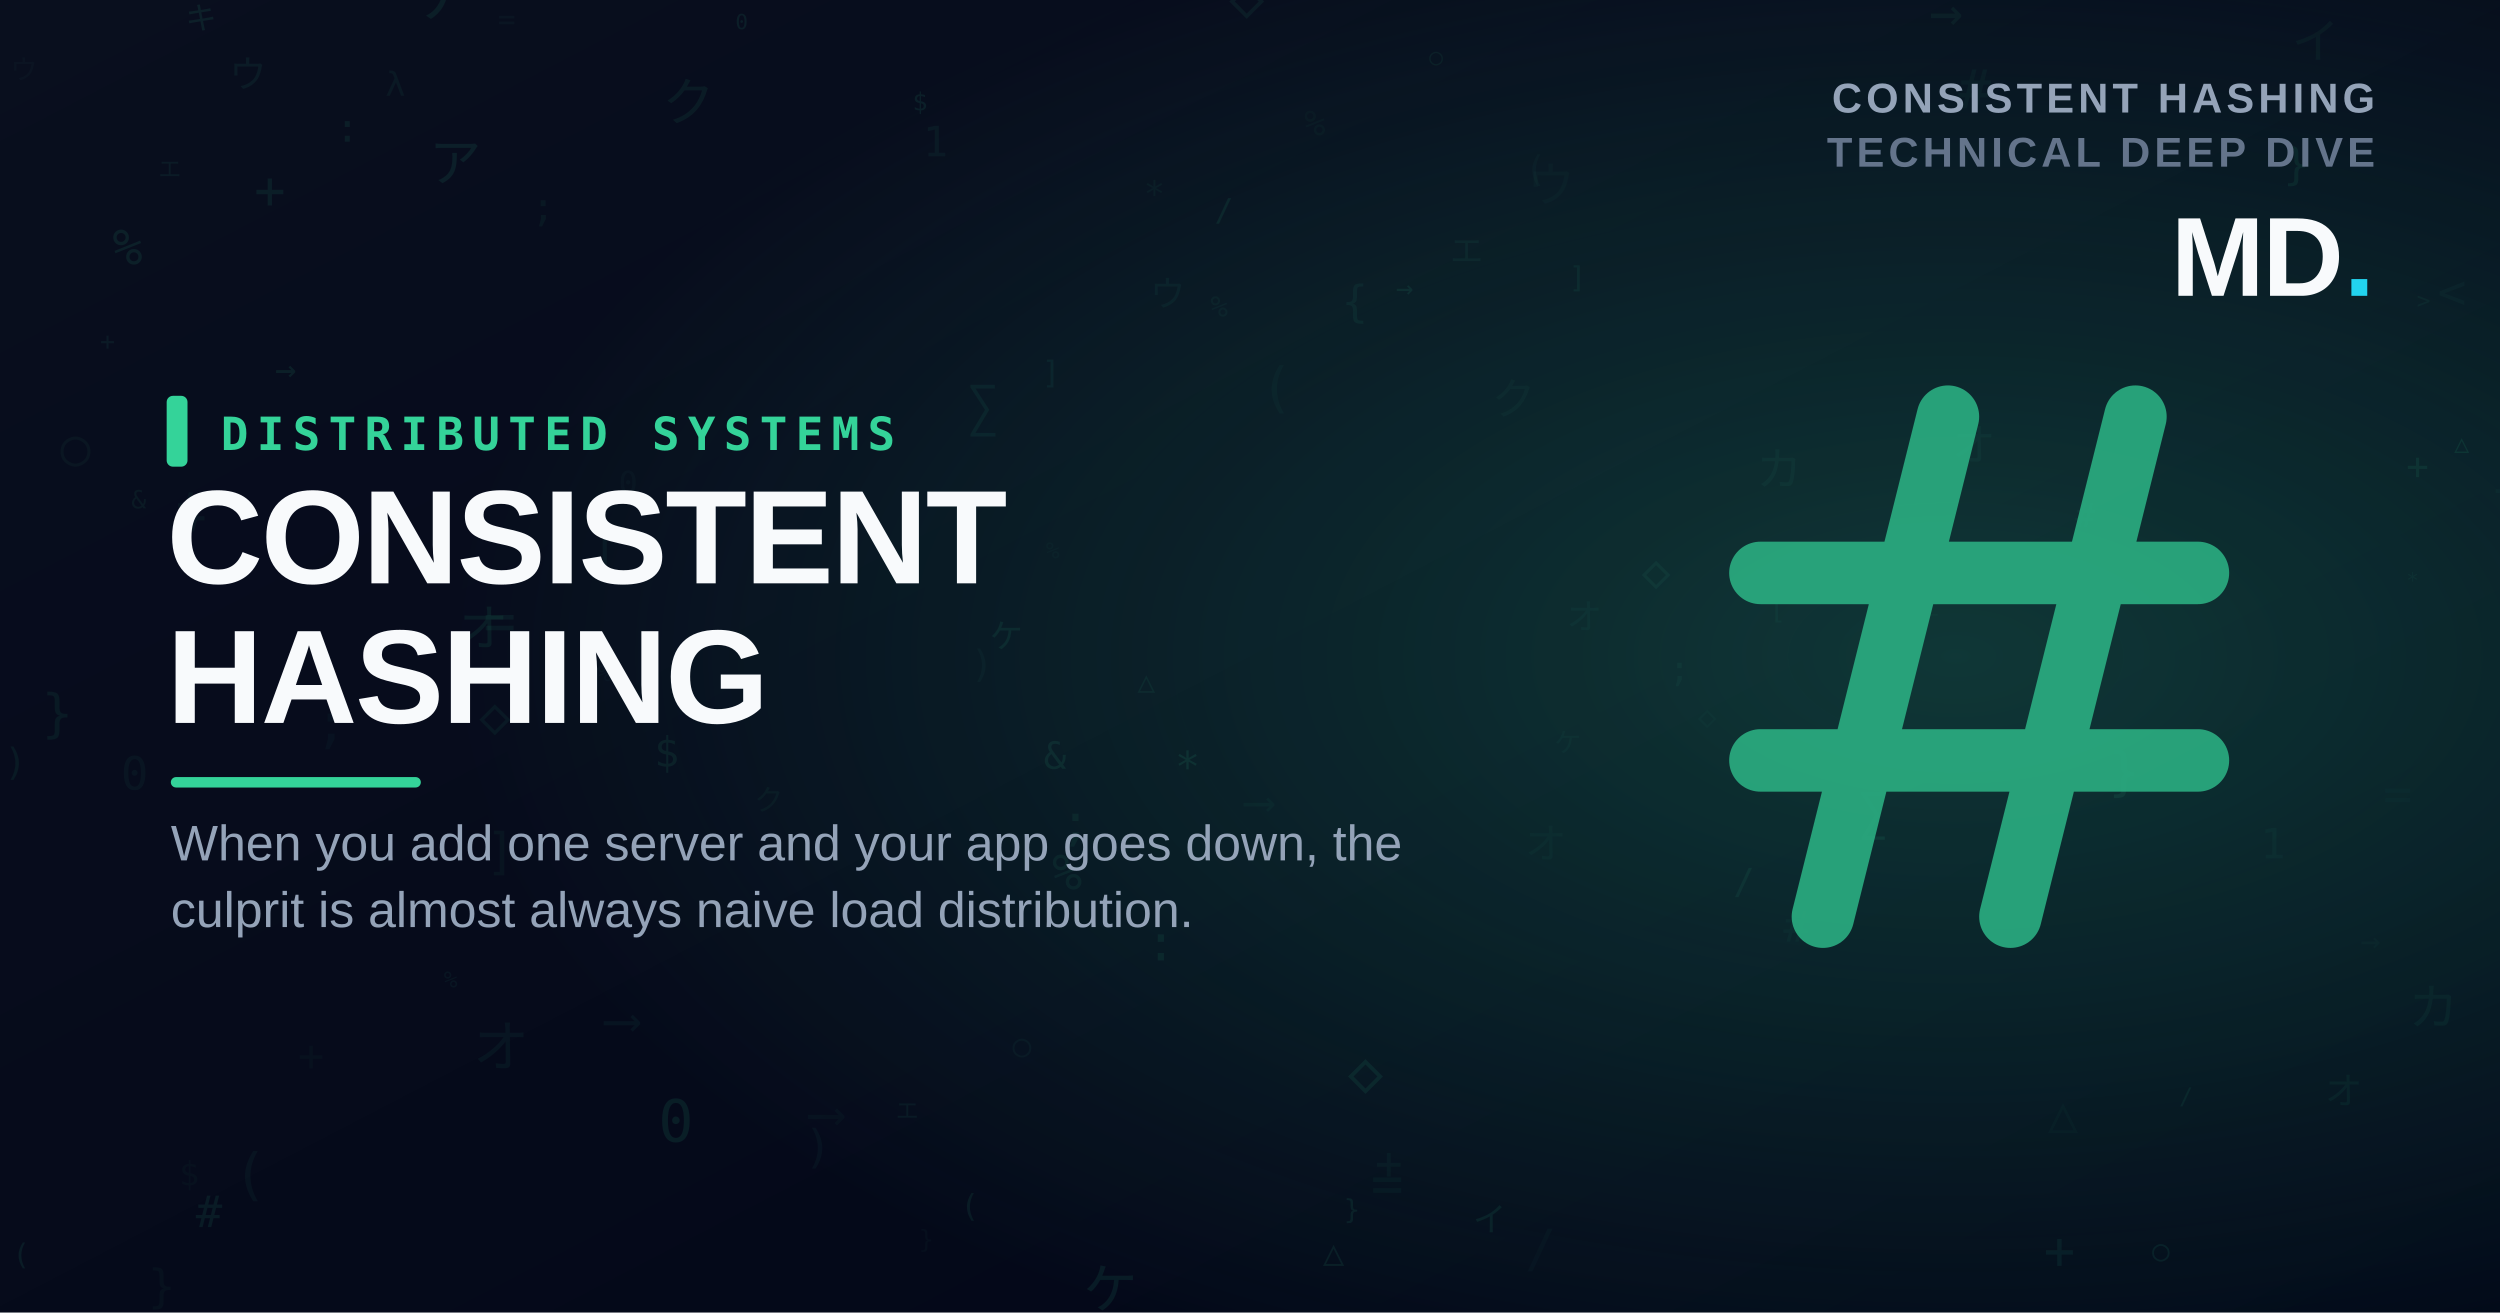
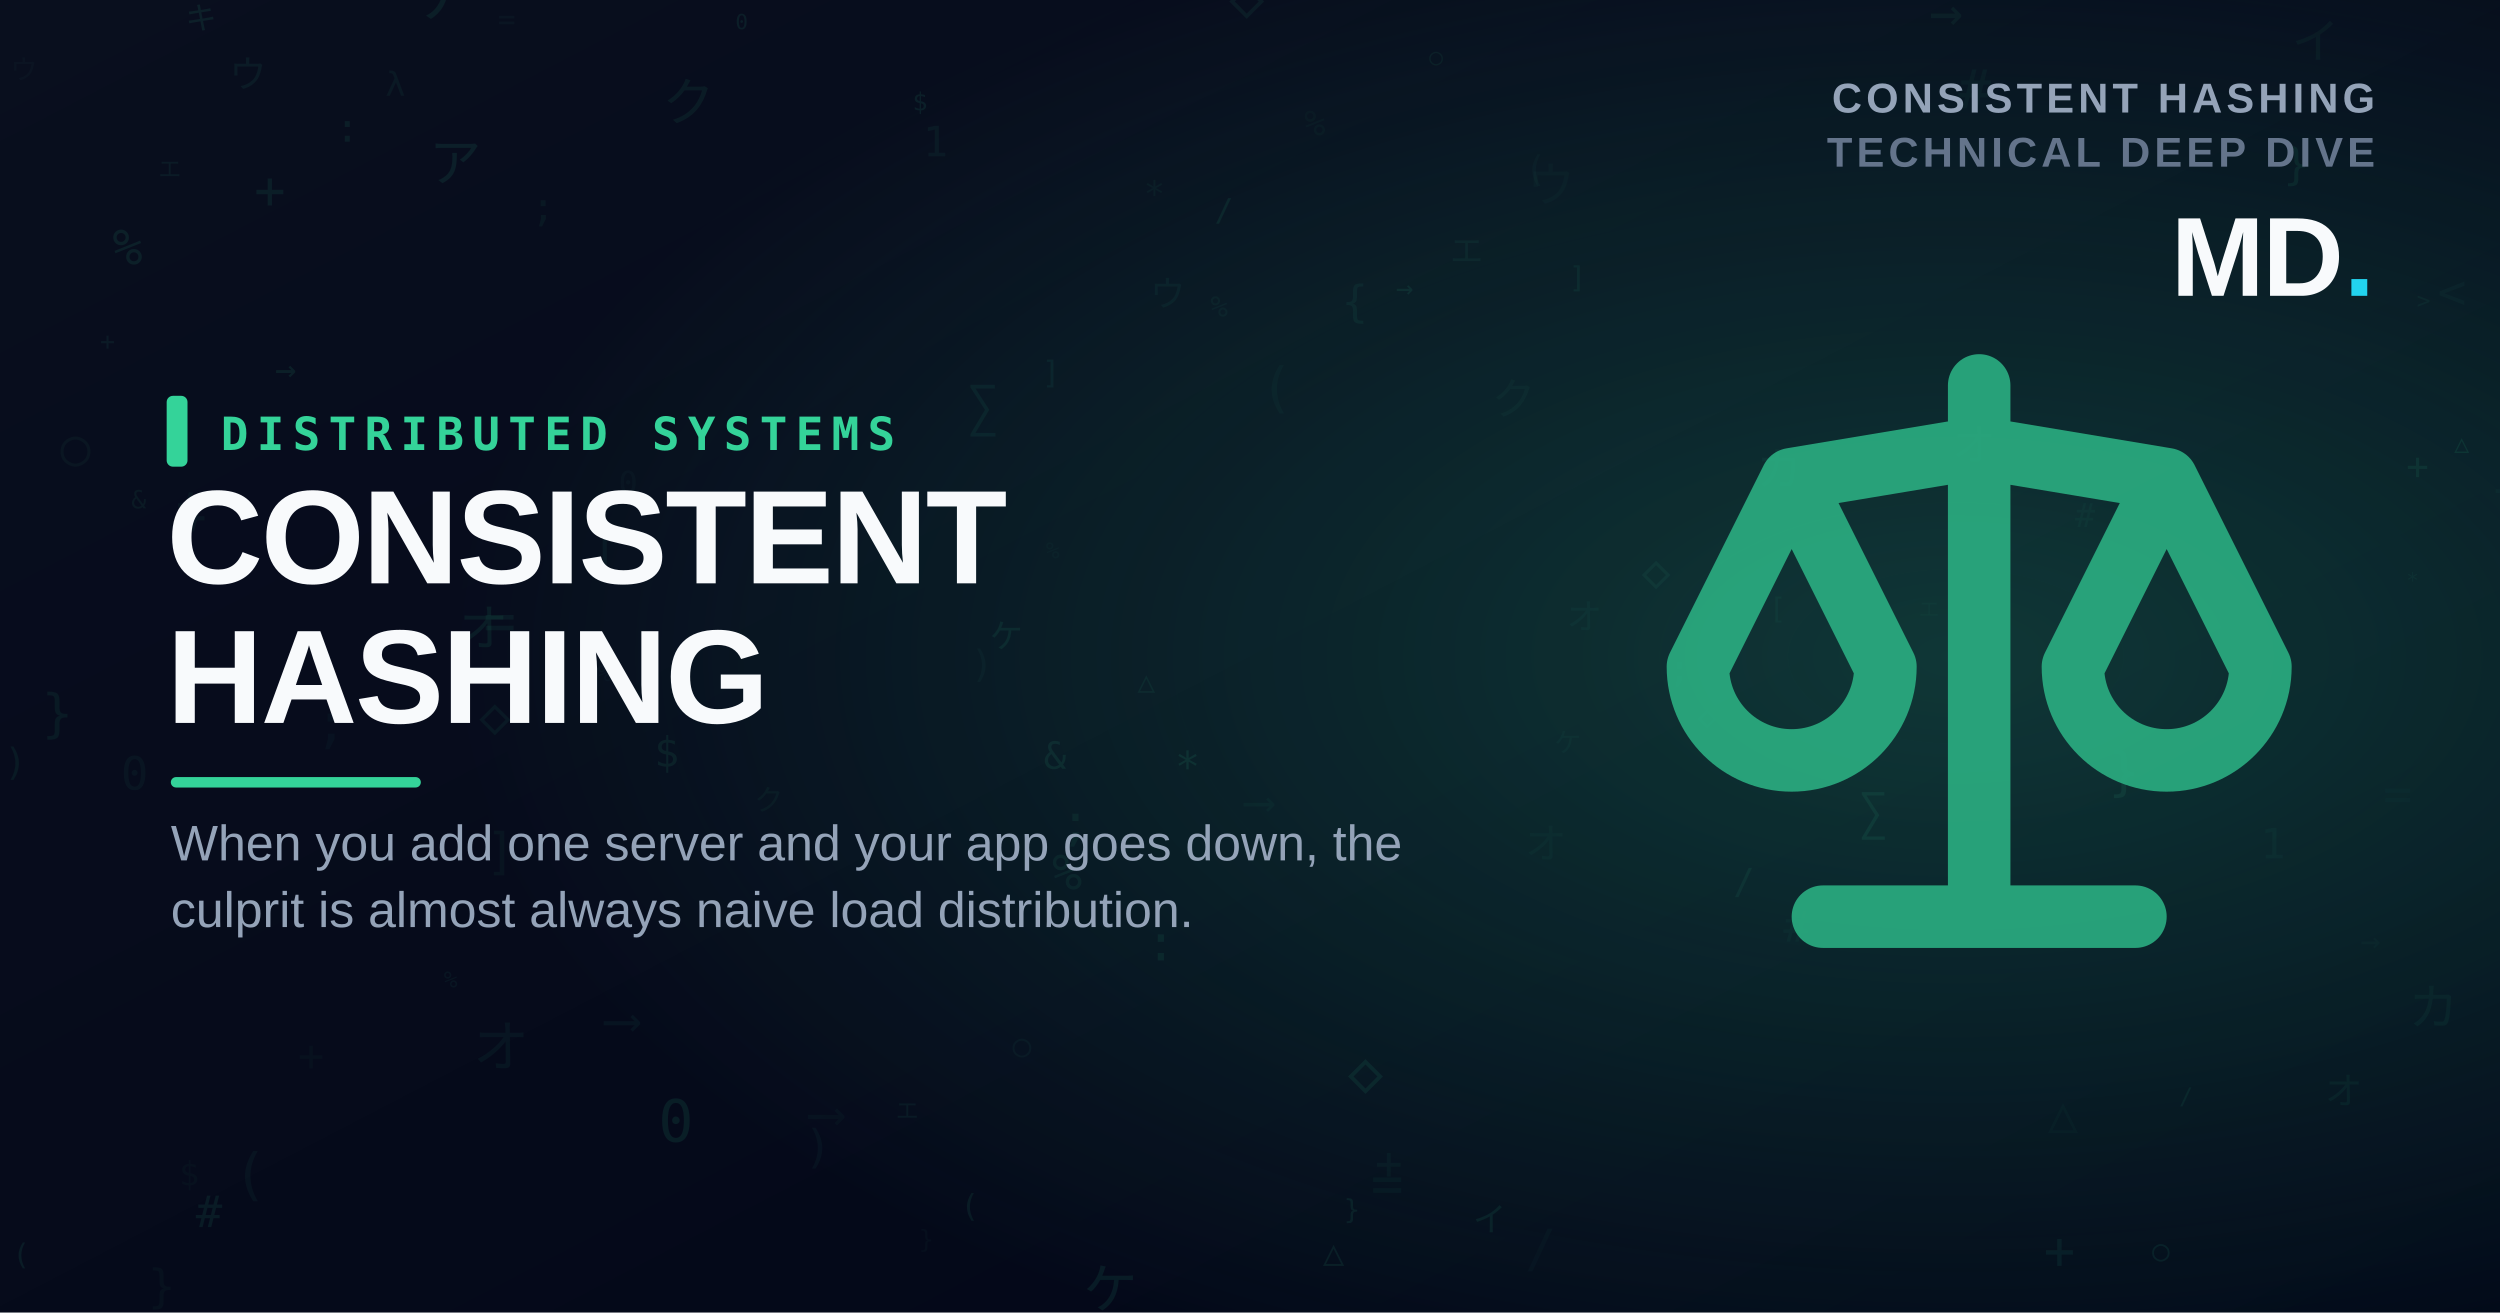
<svg xmlns="http://www.w3.org/2000/svg" viewBox="0 0 1200 630" width="1200" height="630" role="img" aria-label="CONSISTENT HASHING">
  <defs>
    <linearGradient id="bg" x1="0" y1="0" x2="1" y2="1">
      <stop offset="0" stop-color="#0b1120" />
      <stop offset="1" stop-color="#020617" />
    </linearGradient>
    <radialGradient id="glow" cx="0.78" cy="0.5" r="0.6">
      <stop offset="0" stop-color="#34d399" stop-opacity="0.28" />
      <stop offset="1" stop-color="#34d399" stop-opacity="0" />
    </radialGradient>
  </defs>
  <rect width="1200" height="630" fill="url(#bg)" />
  <g>
    <text x="233" y="417" font-size="24" fill="#34d399" opacity="0.056" font-family="ui-monospace, monospace">]</text>
    <text x="983" y="543" font-size="24" fill="#34d399" opacity="0.039" font-family="ui-monospace, monospace">△</text>
    <text x="546" y="332" font-size="14" fill="#34d399" opacity="0.080" font-family="ui-monospace, monospace">△</text>
    <text x="645" y="585" font-size="13" fill="#34d399" opacity="0.109" font-family="ui-monospace, monospace">}</text>
    <text x="291" y="498" font-size="25" fill="#34d399" opacity="0.063" font-family="ui-monospace, monospace">⟶</text>
    <text x="716" y="199" font-size="21" fill="#34d399" opacity="0.046" font-family="ui-monospace, monospace">ク</text>
    <text x="753" y="138" font-size="14" fill="#34d399" opacity="0.085" font-family="ui-monospace, monospace">]</text>
    <text x="1033" y="605" font-size="14" fill="#34d399" opacity="0.109" font-family="ui-monospace, monospace">○</text>
    <text x="71" y="625" font-size="22" fill="#34d399" opacity="0.041" font-family="ui-monospace, monospace">}</text>
    <text x="227" y="512" font-size="27" fill="#34d399" opacity="0.067" font-family="ui-monospace, monospace">オ</text>
    <text x="1155" y="282" font-size="10" fill="#34d399" opacity="0.062" font-family="ui-monospace, monospace">*</text>
    <text x="505" y="427" font-size="24" fill="#34d399" opacity="0.081" font-family="ui-monospace, monospace">%</text>
    <text x="122" y="100" font-size="25" fill="#34d399" opacity="0.101" font-family="ui-monospace, monospace">+</text>
    <text x="581" y="152" font-size="14" fill="#34d399" opacity="0.056" font-family="ui-monospace, monospace">%</text>
    <text x="206" y="87" font-size="25" fill="#34d399" opacity="0.112" font-family="ui-monospace, monospace">ア</text>
    <text x="466" y="325" font-size="18" fill="#34d399" opacity="0.043" font-family="ui-monospace, monospace">)</text>
    <text x="801" y="327" font-size="17" fill="#34d399" opacity="0.064" font-family="ui-monospace, monospace">;</text>
    <text x="239" y="14" font-size="14" fill="#34d399" opacity="0.050" font-family="ui-monospace, monospace">=</text>
    <text x="1096" y="86" font-size="21" fill="#34d399" opacity="0.094" font-family="ui-monospace, monospace">}</text>
    <text x="1116" y="530" font-size="18" fill="#34d399" opacity="0.069" font-family="ui-monospace, monospace">オ</text>
    <text x="815" y="349" font-size="15" fill="#34d399" opacity="0.032" font-family="ui-monospace, monospace">◇</text>
    <text x="590" y="8" font-size="28" fill="#34d399" opacity="0.081" font-family="ui-monospace, monospace">◇</text>
    <text x="86" y="569" font-size="16" fill="#34d399" opacity="0.039" font-family="ui-monospace, monospace">$</text>
    <text x="647" y="524" font-size="28" fill="#34d399" opacity="0.106" font-family="ui-monospace, monospace">◇</text>
    <text x="937" y="221" font-size="21" fill="#34d399" opacity="0.055" font-family="ui-monospace, monospace">オ</text>
    <text x="635" y="607" font-size="17" fill="#34d399" opacity="0.109" font-family="ui-monospace, monospace">△</text>
    <text x="1100" y="28" font-size="23" fill="#34d399" opacity="0.056" font-family="ui-monospace, monospace">イ</text>
    <text x="84" y="255" font-size="26" fill="#34d399" opacity="0.063" font-family="ui-monospace, monospace">#</text>
    <text x="1155" y="230" font-size="18" fill="#34d399" opacity="0.101" font-family="ui-monospace, monospace">+</text>
    <text x="502" y="268" font-size="11" fill="#34d399" opacity="0.036" font-family="ui-monospace, monospace">%</text>
    <text x="583" y="106" font-size="15" fill="#34d399" opacity="0.101" font-family="ui-monospace, monospace">/</text>
    <text x="660" y="566" font-size="22" fill="#34d399" opacity="0.050" font-family="ui-monospace, monospace">+</text>
    <text x="501" y="369" font-size="18" fill="#34d399" opacity="0.111" font-family="ui-monospace, monospace">&amp;</text>
    <text x="696" y="126" font-size="16" fill="#34d399" opacity="0.074" font-family="ui-monospace, monospace">エ</text>
    <text x="76" y="85" font-size="11" fill="#34d399" opacity="0.079" font-family="ui-monospace, monospace">エ</text>
    <text x="2" y="372" font-size="18" fill="#34d399" opacity="0.082" font-family="ui-monospace, monospace">)</text>
    <text x="598" y="392" font-size="21" fill="#34d399" opacity="0.044" font-family="ui-monospace, monospace">⟶</text>
    <text x="54" y="127" font-size="24" fill="#34d399" opacity="0.117" font-family="ui-monospace, monospace">%</text>
    <text x="287" y="327" font-size="11" fill="#34d399" opacity="0.043" font-family="ui-monospace, monospace">%</text>
    <text x="297" y="237" font-size="15" fill="#34d399" opacity="0.041" font-family="ui-monospace, monospace">0</text>
    <text x="230" y="352" font-size="25" fill="#34d399" opacity="0.073" font-family="ui-monospace, monospace">◇</text>
    <text x="314" y="368" font-size="20" fill="#34d399" opacity="0.100" font-family="ui-monospace, monospace">$</text>
    <text x="732" y="87" font-size="17" fill="#34d399" opacity="0.040" font-family="ui-monospace, monospace">(</text>
    <text x="832" y="429" font-size="17" fill="#34d399" opacity="0.087" font-family="ui-monospace, monospace">/</text>
    <text x="733" y="97" font-size="23" fill="#34d399" opacity="0.034" font-family="ui-monospace, monospace">ウ</text>
    <text x="996" y="253" font-size="16" fill="#34d399" opacity="0.046" font-family="ui-monospace, monospace">#</text>
    <text x="1046" y="530" font-size="11" fill="#34d399" opacity="0.086" font-family="ui-monospace, monospace">/</text>
    <text x="6" y="607" font-size="14" fill="#34d399" opacity="0.107" font-family="ui-monospace, monospace">(</text>
    <text x="1160" y="148" font-size="11" fill="#34d399" opacity="0.069" font-family="ui-monospace, monospace">&gt;</text>
    <text x="185" y="46" font-size="16" fill="#34d399" opacity="0.068" font-family="ui-monospace, monospace">λ</text>
    <text x="316" y="548" font-size="28" fill="#34d399" opacity="0.118" font-family="ui-monospace, monospace">0</text>
    <text x="644" y="152" font-size="21" fill="#34d399" opacity="0.076" font-family="ui-monospace, monospace">{</text>
    <text x="389" y="543" font-size="25" fill="#34d399" opacity="0.042" font-family="ui-monospace, monospace">⟶</text>
    <text x="29" y="223" font-size="24" fill="#34d399" opacity="0.057" font-family="ui-monospace, monospace">○</text>
    <text x="732" y="412" font-size="20" fill="#34d399" opacity="0.042" font-family="ui-monospace, monospace">オ</text>
    <text x="686" y="31" font-size="11" fill="#34d399" opacity="0.079" font-family="ui-monospace, monospace">○</text>
    <text x="940" y="52" font-size="26" fill="#34d399" opacity="0.049" font-family="ui-monospace, monospace">#</text>
    <text x="461" y="584" font-size="15" fill="#34d399" opacity="0.100" font-family="ui-monospace, monospace">(</text>
    <text x="981" y="609" font-size="25" fill="#34d399" opacity="0.092" font-family="ui-monospace, monospace">+</text>
    <text x="20" y="351" font-size="25" fill="#34d399" opacity="0.082" font-family="ui-monospace, monospace">}</text>
    <text x="670" y="143" font-size="14" fill="#34d399" opacity="0.110" font-family="ui-monospace, monospace">→</text>
    <text x="89" y="14" font-size="15" fill="#34d399" opacity="0.114" font-family="ui-monospace, monospace">キ</text>
    <text x="220" y="310" font-size="24" fill="#34d399" opacity="0.094" font-family="ui-monospace, monospace">オ</text>
    <text x="151" y="356" font-size="26" fill="#34d399" opacity="0.045" font-family="ui-monospace, monospace">;</text>
    <text x="63" y="244" font-size="12" fill="#34d399" opacity="0.077" font-family="ui-monospace, monospace">&amp;</text>
    <text x="746" y="361" font-size="13" fill="#34d399" opacity="0.043" font-family="ui-monospace, monospace">ケ</text>
    <text x="732" y="608" font-size="25" fill="#34d399" opacity="0.035" font-family="ui-monospace, monospace">/</text>
    <text x="1133" y="457" font-size="16" fill="#34d399" opacity="0.036" font-family="ui-monospace, monospace">→</text>
    <text x="552" y="147" font-size="17" fill="#34d399" opacity="0.067" font-family="ui-monospace, monospace">ウ</text>
    <text x="318" y="58" font-size="25" fill="#34d399" opacity="0.086" font-family="ui-monospace, monospace">ク</text>
    <text x="143" y="514" font-size="21" fill="#34d399" opacity="0.034" font-family="ui-monospace, monospace">+</text>
    <text x="500" y="184" font-size="15" fill="#34d399" opacity="0.083" font-family="ui-monospace, monospace">]</text>
    <text x="549" y="99" font-size="17" fill="#34d399" opacity="0.051" font-family="ui-monospace, monospace">*</text>
    <text x="564" y="375" font-size="20" fill="#34d399" opacity="0.120" font-family="ui-monospace, monospace">*</text>
    <text x="161" y="68" font-size="19" fill="#34d399" opacity="0.098" font-family="ui-monospace, monospace">:</text>
    <text x="112" y="573" font-size="27" fill="#34d399" opacity="0.061" font-family="ui-monospace, monospace">(</text>
    <text x="550" y="461" font-size="24" fill="#34d399" opacity="0.095" font-family="ui-monospace, monospace">:</text>
    <text x="486" y="507" font-size="15" fill="#34d399" opacity="0.051" font-family="ui-monospace, monospace">○</text>
    <text x="788" y="282" font-size="23" fill="#34d399" opacity="0.072" font-family="ui-monospace, monospace">◇</text>
    <text x="843" y="233" font-size="22" fill="#34d399" opacity="0.061" font-family="ui-monospace, monospace">カ</text>
    <text x="520" y="628" font-size="26" fill="#34d399" opacity="0.113" font-family="ui-monospace, monospace">ケ</text>
    <text x="605" y="195" font-size="26" fill="#34d399" opacity="0.041" font-family="ui-monospace, monospace">(</text>
    <text x="1085" y="412" font-size="20" fill="#34d399" opacity="0.044" font-family="ui-monospace, monospace">1</text>
    <text x="1156" y="492" font-size="24" fill="#34d399" opacity="0.064" font-family="ui-monospace, monospace">カ</text>
    <text x="386" y="558" font-size="22" fill="#34d399" opacity="0.051" font-family="ui-monospace, monospace">)</text>
    <text x="1199" y="242" font-size="23" fill="#34d399" opacity="0.044" font-family="ui-monospace, monospace">⟶</text>
    <text x="1012" y="379" font-size="25" fill="#34d399" opacity="0.098" font-family="ui-monospace, monospace">}</text>
    <text x="353" y="14" font-size="10" fill="#34d399" opacity="0.105" font-family="ui-monospace, monospace">0</text>
    <text x="926" y="15" font-size="27" fill="#34d399" opacity="0.074" font-family="ui-monospace, monospace">→</text>
    <text x="94" y="589" font-size="21" fill="#34d399" opacity="0.109" font-family="ui-monospace, monospace">#</text>
    <text x="438" y="53" font-size="12" fill="#34d399" opacity="0.111" font-family="ui-monospace, monospace">$</text>
    <text x="213" y="474" font-size="11" fill="#34d399" opacity="0.068" font-family="ui-monospace, monospace">%</text>
    <text x="255" y="106" font-size="19" fill="#34d399" opacity="0.068" font-family="ui-monospace, monospace">;</text>
    <text x="441" y="599" font-size="12" fill="#34d399" opacity="0.033" font-family="ui-monospace, monospace">}</text>
    <text x="856" y="452" font-size="21" fill="#34d399" opacity="0.041" font-family="ui-monospace, monospace">#</text>
    <text x="475" y="311" font-size="16" fill="#34d399" opacity="0.098" font-family="ui-monospace, monospace">ケ</text>
    <text x="232" y="307" font-size="26" fill="#34d399" opacity="0.081" font-family="ui-monospace, monospace">=</text>
    <text x="430" y="537" font-size="11" fill="#34d399" opacity="0.082" font-family="ui-monospace, monospace">エ</text>
    <text x="58" y="379" font-size="22" fill="#34d399" opacity="0.061" font-family="ui-monospace, monospace">0</text>
    <text x="464" y="204" font-size="26" fill="#34d399" opacity="0.084" font-family="ui-monospace, monospace">∑</text>
    <text x="48" y="168" font-size="12" fill="#34d399" opacity="0.080" font-family="ui-monospace, monospace">+</text>
    <text x="5" y="38" font-size="13" fill="#34d399" opacity="0.037" font-family="ui-monospace, monospace">ウ</text>
    <text x="658" y="577" font-size="26" fill="#34d399" opacity="0.047" font-family="ui-monospace, monospace">=</text>
    <text x="1178" y="217" font-size="12" fill="#34d399" opacity="0.118" font-family="ui-monospace, monospace">△</text>
    <text x="892" y="398" font-size="24" fill="#34d399" opacity="0.103" font-family="ui-monospace, monospace">∑</text>
    <text x="197" y="8" font-size="28" fill="#34d399" opacity="0.101" font-family="ui-monospace, monospace">ケ</text>
    <text x="443" y="75" font-size="20" fill="#34d399" opacity="0.068" font-family="ui-monospace, monospace">1</text>
    <text x="939" y="362" font-size="15" fill="#34d399" opacity="0.039" font-family="ui-monospace, monospace">%</text>
    <text x="283" y="269" font-size="22" fill="#34d399" opacity="0.071" font-family="ui-monospace, monospace">]</text>
    <text x="1144" y="389" font-size="23" fill="#34d399" opacity="0.031" font-family="ui-monospace, monospace">=</text>
    <text x="921" y="296" font-size="10" fill="#34d399" opacity="0.032" font-family="ui-monospace, monospace">エ</text>
    <text x="362" y="389" font-size="14" fill="#34d399" opacity="0.057" font-family="ui-monospace, monospace">ク</text>
    <text x="509" y="403" font-size="24" fill="#34d399" opacity="0.081" font-family="ui-monospace, monospace">;</text>
    <text x="626" y="65" font-size="17" fill="#34d399" opacity="0.037" font-family="ui-monospace, monospace">%</text>
    <text x="752" y="302" font-size="17" fill="#34d399" opacity="0.048" font-family="ui-monospace, monospace">オ</text>
    <text x="110" y="42" font-size="18" fill="#34d399" opacity="0.085" font-family="ui-monospace, monospace">ウ</text>
    <text x="849" y="297" font-size="14" fill="#34d399" opacity="0.053" font-family="ui-monospace, monospace">[</text>
    <text x="707" y="591" font-size="16" fill="#34d399" opacity="0.108" font-family="ui-monospace, monospace">イ</text>
    <text x="132" y="183" font-size="17" fill="#34d399" opacity="0.114" font-family="ui-monospace, monospace">→</text>
    <text x="1170" y="148" font-size="23" fill="#34d399" opacity="0.044" font-family="ui-monospace, monospace">&lt;</text>
  </g>
  <rect width="1200" height="630" fill="url(#glow)" />
  <g>
    <g transform="translate(770.0 140.0) scale(15.000)" opacity="0.9">
-       <path fill="none" stroke="#34d399" stroke-linecap="round" stroke-linejoin="round" stroke-width="2" d="M5 9h14M5 15h14M11 4L7 20M17 4l-4 16" />
+       <path fill="none" stroke="#34d399" stroke-linecap="round" stroke-linejoin="round" stroke-width="2" d="M7 20h10M6 6l6-1l6 1m-6-3v17m-3-8L6 6l-3 6a3 3 0 0 0 6 0m12 0l-3-6l-3 6a3 3 0 0 0 6 0" />
    </g>
  </g>
  <rect width="1200" height="630" fill="#020617" opacity="0.18" />
  <g font-family="Arial, Helvetica, sans-serif">
    <text x="1140" y="54" text-anchor="end" font-size="20" font-weight="700" letter-spacing="2" fill="#94a3b8">CONSISTENT HASHING</text>
    <text x="1140" y="80" text-anchor="end" font-size="20" font-weight="700" letter-spacing="2" fill="#64748b">TECHNICAL DEEP DIVE</text>
    <text x="1140" y="142" text-anchor="end" font-size="54" font-weight="900" letter-spacing="-1" fill="#f8fafc">MD<tspan fill="#22d3ee">.</tspan>
    </text>
  </g>
  <g font-family="ui-monospace, SFMono-Regular, Menlo, monospace">
    <rect x="80" y="190" width="10" height="34" rx="3" fill="#34d399" />
    <text x="106" y="216" font-size="22" font-weight="700" letter-spacing="4" fill="#34d399">DISTRIBUTED SYSTEMS</text>
  </g>
  <text x="80" y="280" font-family="Arial, Helvetica, sans-serif" font-size="64" font-weight="900" letter-spacing="-1" fill="#f8fafc">CONSISTENT</text>
  <text x="80" y="347" font-family="Arial, Helvetica, sans-serif" font-size="64" font-weight="900" letter-spacing="-1" fill="#f8fafc">HASHING</text>
  <rect x="82" y="373" width="120" height="5" rx="2.5" fill="#34d399" />
  <text x="82" y="413" font-size="24" fill="#94a3b8" font-family="Arial, Helvetica, sans-serif">When you add one server and your app goes down, the</text>
  <text x="82" y="445" font-size="24" fill="#94a3b8" font-family="Arial, Helvetica, sans-serif">culprit is almost always naive load distribution.</text>
</svg>
